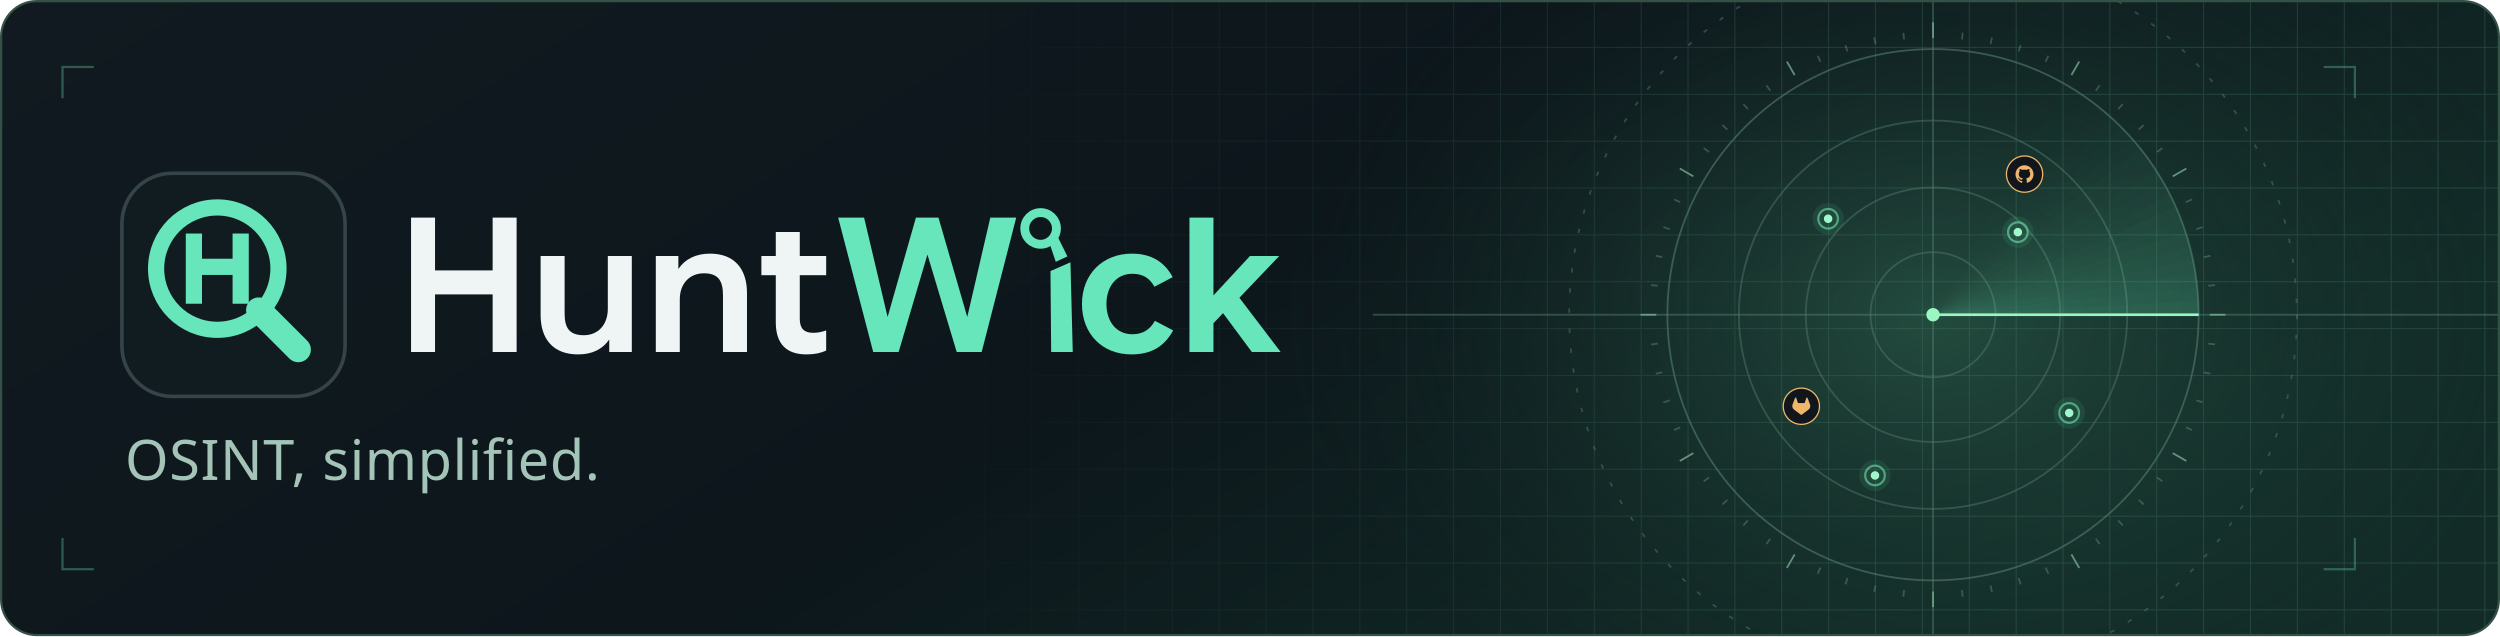
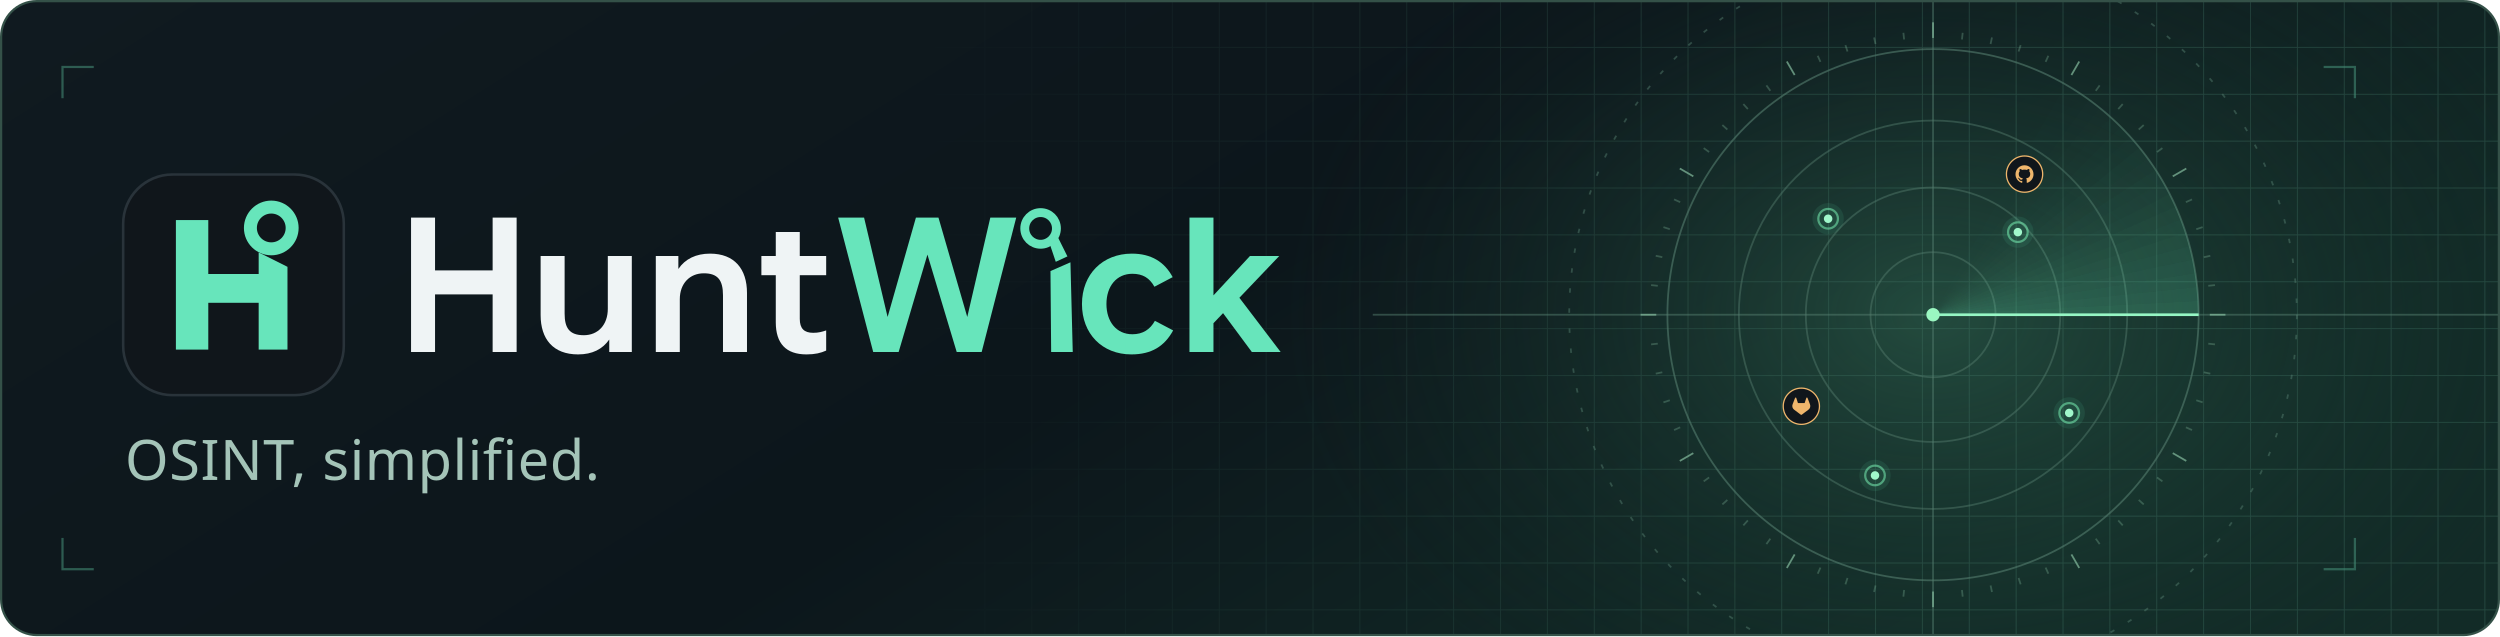
<svg xmlns="http://www.w3.org/2000/svg" width="1120" height="285" viewBox="0 0 1120 285" role="img" aria-labelledby="title desc">
  <defs>
    <linearGradient id="bg" x2="1" y2=".4" gradientUnits="objectBoundingBox">
      <stop stop-color="#101a20" />
      <stop offset=".58" stop-color="#0c161b" />
      <stop offset="1" stop-color="#122b27" />
    </linearGradient>
    <radialGradient id="glow">
      <stop stop-color="#336c55" stop-opacity=".55" />
      <stop offset="1" stop-color="#142c27" stop-opacity="0" />
    </radialGradient>
    <linearGradient id="fade">
      <stop offset=".37" stop-color="black" />
      <stop offset=".75" stop-color="white" />
    </linearGradient>
    <pattern id="grid" width="21" height="21" patternUnits="userSpaceOnUse">
      <path d="M21 0H0V21" fill="none" stroke="#477867" stroke-opacity=".35" stroke-width=".8" />
    </pattern>
    <mask id="gridFade">
      <rect width="1120" height="285" fill="url(#fade)" />
    </mask>
    <clipPath id="clip">
      <rect x=".5" y=".5" width="1119" height="284" rx="16" />
    </clipPath>
  </defs>
  <style>.letters{fill:#edf7f3} .sweep{transform-origin:866px 141px;animation:scan 8s linear infinite} @keyframes scan{from{transform:rotate(-45deg)}to{transform:rotate(315deg)}}@media(prefers-reduced-motion:reduce){.sweep{animation:none;transform:rotate(-45deg)}}.contact{animation:contact 8s infinite}@keyframes contact{0%,96%{opacity:.25}5%,72%{opacity:1}10%{filter:drop-shadow(0 0 4px currentColor)}}@media(prefers-reduced-motion:reduce){.contact{animation:none}}</style>
  <g clip-path="url(#clip)">
    <rect width="1120" height="285" fill="url(#bg)" />
    <ellipse cx="866" cy="141" rx="295" ry="210" fill="url(#glow)" />
    <rect width="1120" height="285" fill="url(#grid)" mask="url(#gridFade)" />
    <g stroke="#547d6e" fill="none" stroke-width=".8">
      <path d="M615 141H1120M866 0V285" opacity=".5" />
      <circle cx="866" cy="141" r="163" stroke-dasharray="2 7" opacity=".48" />
      <circle cx="866" cy="141" r="28" opacity="0.46" />
      <circle cx="866" cy="141" r="57" opacity="0.46" />
      <circle cx="866" cy="141" r="87" opacity="0.46" />
      <circle cx="866" cy="141" r="119" opacity="0.6" />
      <g stroke="#84bc9e">
        <path d="M990.00,141.00 L997.00,141.00" opacity="0.7" />
        <path d="M989.32,153.96 L992.30,154.28" opacity="0.31" />
        <path d="M987.29,166.78 L990.22,167.40" opacity="0.31" />
        <path d="M983.93,179.32 L986.78,180.25" opacity="0.31" />
        <path d="M979.28,191.44 L982.02,192.66" opacity="0.31" />
        <path d="M973.39,203.00 L979.45,206.50" opacity="0.7" />
        <path d="M966.32,213.89 L968.75,215.65" opacity="0.31" />
        <path d="M958.15,223.97 L960.38,225.98" opacity="0.31" />
        <path d="M948.97,233.15 L950.98,235.38" opacity="0.31" />
        <path d="M938.89,241.32 L940.65,243.75" opacity="0.31" />
        <path d="M928.00,248.39 L931.50,254.45" opacity="0.7" />
        <path d="M916.44,254.28 L917.66,257.02" opacity="0.31" />
        <path d="M904.32,258.93 L905.25,261.78" opacity="0.31" />
        <path d="M891.78,262.29 L892.40,265.22" opacity="0.31" />
        <path d="M878.96,264.32 L879.28,267.30" opacity="0.31" />
        <path d="M866.00,265.00 L866.00,272.00" opacity="0.7" />
        <path d="M853.04,264.32 L852.72,267.30" opacity="0.31" />
        <path d="M840.22,262.29 L839.60,265.22" opacity="0.31" />
        <path d="M827.68,258.93 L826.75,261.78" opacity="0.31" />
        <path d="M815.56,254.28 L814.34,257.02" opacity="0.31" />
        <path d="M804.00,248.39 L800.50,254.45" opacity="0.7" />
        <path d="M793.11,241.32 L791.35,243.75" opacity="0.31" />
        <path d="M783.03,233.15 L781.02,235.38" opacity="0.31" />
        <path d="M773.85,223.97 L771.62,225.98" opacity="0.31" />
        <path d="M765.68,213.89 L763.25,215.65" opacity="0.31" />
        <path d="M758.61,203.00 L752.55,206.50" opacity="0.7" />
        <path d="M752.72,191.44 L749.98,192.66" opacity="0.31" />
        <path d="M748.07,179.32 L745.22,180.25" opacity="0.31" />
        <path d="M744.71,166.78 L741.78,167.40" opacity="0.31" />
        <path d="M742.68,153.96 L739.70,154.28" opacity="0.31" />
        <path d="M742.00,141.00 L735.00,141.00" opacity="0.7" />
        <path d="M742.68,128.04 L739.70,127.72" opacity="0.31" />
        <path d="M744.71,115.22 L741.78,114.60" opacity="0.31" />
        <path d="M748.07,102.68 L745.22,101.75" opacity="0.31" />
        <path d="M752.72,90.56 L749.98,89.34" opacity="0.31" />
        <path d="M758.61,79.00 L752.55,75.50" opacity="0.7" />
        <path d="M765.68,68.11 L763.25,66.35" opacity="0.31" />
        <path d="M773.85,58.03 L771.62,56.02" opacity="0.31" />
        <path d="M783.03,48.85 L781.02,46.62" opacity="0.31" />
        <path d="M793.11,40.68 L791.35,38.25" opacity="0.31" />
        <path d="M804.00,33.61 L800.50,27.55" opacity="0.7" />
        <path d="M815.56,27.72 L814.34,24.98" opacity="0.31" />
        <path d="M827.68,23.07 L826.75,20.22" opacity="0.31" />
        <path d="M840.22,19.71 L839.60,16.78" opacity="0.31" />
        <path d="M853.04,17.68 L852.72,14.70" opacity="0.31" />
        <path d="M866.00,17.00 L866.00,10.00" opacity="0.7" />
        <path d="M878.96,17.68 L879.28,14.70" opacity="0.31" />
        <path d="M891.78,19.71 L892.40,16.78" opacity="0.31" />
        <path d="M904.32,23.07 L905.25,20.22" opacity="0.31" />
        <path d="M916.44,27.72 L917.66,24.98" opacity="0.31" />
        <path d="M928.00,33.61 L931.50,27.55" opacity="0.7" />
        <path d="M938.89,40.68 L940.65,38.25" opacity="0.31" />
        <path d="M948.97,48.85 L950.98,46.62" opacity="0.31" />
        <path d="M958.15,58.03 L960.38,56.02" opacity="0.31" />
        <path d="M966.32,68.11 L968.75,66.35" opacity="0.31" />
        <path d="M973.39,79.00 L979.45,75.50" opacity="0.7" />
        <path d="M979.28,90.56 L982.02,89.34" opacity="0.31" />
        <path d="M983.93,102.68 L986.78,101.75" opacity="0.31" />
        <path d="M987.29,115.22 L990.22,114.60" opacity="0.31" />
        <path d="M989.32,128.04 L992.30,127.72" opacity="0.31" />
      </g>
    </g>
    <g class="sweep">
      <path d="M866,141 L914.40,32.29 A119,119 0 0 1 920.02,34.97 Z" fill="#6af5bd" opacity="0.000" />
      <path d="M866,141 L920.02,34.97 A119,119 0 0 1 925.50,37.94 Z" fill="#6af5bd" opacity="0.001" />
      <path d="M866,141 L925.50,37.94 A119,119 0 0 1 930.81,41.20 Z" fill="#6af5bd" opacity="0.004" />
      <path d="M866,141 L930.81,41.20 A119,119 0 0 1 935.95,44.73 Z" fill="#6af5bd" opacity="0.007" />
      <path d="M866,141 L935.95,44.73 A119,119 0 0 1 940.89,48.52 Z" fill="#6af5bd" opacity="0.012" />
      <path d="M866,141 L940.89,48.52 A119,119 0 0 1 945.63,52.57 Z" fill="#6af5bd" opacity="0.017" />
      <path d="M866,141 L945.63,52.57 A119,119 0 0 1 950.15,56.85 Z" fill="#6af5bd" opacity="0.023" />
      <path d="M866,141 L950.15,56.85 A119,119 0 0 1 954.43,61.37 Z" fill="#6af5bd" opacity="0.030" />
      <path d="M866,141 L954.43,61.37 A119,119 0 0 1 958.48,66.11 Z" fill="#6af5bd" opacity="0.038" />
      <path d="M866,141 L958.48,66.11 A119,119 0 0 1 962.27,71.05 Z" fill="#6af5bd" opacity="0.047" />
      <path d="M866,141 L962.27,71.05 A119,119 0 0 1 965.80,76.19 Z" fill="#6af5bd" opacity="0.056" />
      <path d="M866,141 L965.80,76.19 A119,119 0 0 1 969.06,81.50 Z" fill="#6af5bd" opacity="0.067" />
      <path d="M866,141 L969.06,81.50 A119,119 0 0 1 972.03,86.98 Z" fill="#6af5bd" opacity="0.078" />
      <path d="M866,141 L972.03,86.98 A119,119 0 0 1 974.71,92.60 Z" fill="#6af5bd" opacity="0.089" />
      <path d="M866,141 L974.71,92.60 A119,119 0 0 1 977.10,98.35 Z" fill="#6af5bd" opacity="0.102" />
      <path d="M866,141 L977.10,98.35 A119,119 0 0 1 979.18,104.23 Z" fill="#6af5bd" opacity="0.115" />
      <path d="M866,141 L979.18,104.23 A119,119 0 0 1 980.95,110.20 Z" fill="#6af5bd" opacity="0.129" />
      <path d="M866,141 L980.95,110.20 A119,119 0 0 1 982.40,116.26 Z" fill="#6af5bd" opacity="0.143" />
      <path d="M866,141 L982.40,116.26 A119,119 0 0 1 983.53,122.38 Z" fill="#6af5bd" opacity="0.158" />
      <path d="M866,141 L983.53,122.38 A119,119 0 0 1 984.35,128.56 Z" fill="#6af5bd" opacity="0.174" />
      <path d="M866,141 L984.35,128.56 A119,119 0 0 1 984.84,134.77 Z" fill="#6af5bd" opacity="0.191" />
      <path d="M866,141 L984.84,134.77 A119,119 0 0 1 985.00,141.00 Z" fill="#6af5bd" opacity="0.208" />
      <path d="M866,141H985" stroke="#96f6c4" stroke-width="1.2" />
    </g>
    <g transform="translate(819 98)">
      <circle r="7" fill="#5be2ad" opacity=".1" />
      <circle r="4.4" fill="none" stroke="#78efb2" opacity=".55" />
      <circle r="1.9" fill="#a0f7cb" />
    </g>
    <g transform="translate(904 104)">
      <circle r="7" fill="#5be2ad" opacity=".1" />
      <circle r="4.4" fill="none" stroke="#78efb2" opacity=".55" />
      <circle r="1.9" fill="#a0f7cb" />
    </g>
    <g transform="translate(927 185)">
      <circle r="7" fill="#5be2ad" opacity=".1" />
      <circle r="4.4" fill="none" stroke="#78efb2" opacity=".55" />
      <circle r="1.9" fill="#a0f7cb" />
    </g>
    <g transform="translate(840 213)">
      <circle r="7" fill="#5be2ad" opacity=".1" />
      <circle r="4.4" fill="none" stroke="#78efb2" opacity=".55" />
      <circle r="1.9" fill="#a0f7cb" />
    </g>
    <circle cx="866" cy="141" r="3" fill="#9af7c1" />
    <g transform="translate(907 78) scale(.58)" fill="#efb66c">
      <g class="contact" color="#efb66c" style="animation-delay:1.2s">
        <circle r="14" fill="#10161b" stroke="#efb66c" />
        <path transform="translate(-7,-7) scale(.58)" d="M12 .297c-6.63 0-12 5.373-12 12 0 5.303 3.438 9.8 8.205 11.385.6.113.82-.258.82-.577 0-.285-.01-1.04-.015-2.04-3.338.724-4.042-1.61-4.042-1.61C4.422 18.07 3.633 17.7 3.633 17.7c-1.087-.744.084-.729.084-.729 1.205.084 1.838 1.236 1.838 1.236 1.07 1.835 2.809 1.305 3.495.998.108-.776.417-1.305.76-1.605-2.665-.3-5.466-1.332-5.466-5.93 0-1.31.465-2.38 1.235-3.22-.135-.303-.54-1.523.105-3.176 0 0 1.005-.322 3.3 1.23.96-.267 1.98-.399 3-.405 1.02.006 2.04.138 3 .405 2.28-1.552 3.285-1.23 3.285-1.23.645 1.653.24 2.873.12 3.176.765.84 1.23 1.91 1.23 3.22 0 4.61-2.805 5.625-5.475 5.92.42.36.81 1.096.81 2.22 0 1.606-.015 2.896-.015 3.286 0 .315.21.69.825.57C20.565 22.092 24 17.592 24 12.297c0-6.627-5.373-12-12-12" />
      </g>
    </g>
    <g transform="translate(807 182) scale(.58)" fill="#efb66c">
      <g class="contact" color="#efb66c" style="animation-delay:4.5s">
        <circle r="14" fill="#10161b" stroke="#efb66c" />
        <path transform="translate(-7,-7) scale(.58)" d="m23.6 9.593-.034-.086L20.3.981a.851.851 0 0 0-.336-.405.875.875 0 0 0-1.0.054.875.875 0 0 0-.29.44l-2.205 6.748H7.537l-2.206-6.748a.857.857 0 0 0-.29-.441.875.875 0 0 0-1-.054.859.859 0 0 0-.336.405L.433 9.502l-.033.086a6.066 6.066 0 0 0 2.012 7.011l.011.009.03.021 4.976 3.726 2.462 1.863 1.5 1.132a1.008 1.008 0 0 0 1.22 0l1.5-1.132 2.462-1.863 5.006-3.749.013-.01a6.068 6.068 0 0 0 2.009-7.003z" />
      </g>
    </g>
    <g transform="translate(53 76) scale(2.15)">
-       <g transform="scale(.75)">
-         <rect x="1" y="1" width="62" height="62" rx="14" fill="#111c20" stroke="#344448" />
-         <g fill="none" stroke="#67e5bb">
-           <path d="m39 39 11 11" stroke-width="7" stroke-linecap="round" />
-           <circle cx="27.5" cy="27.5" r="17" stroke-width="4.5" />
-           <path d="M21 20v15m13-15v15m-13-8h13" stroke-width="4.5" stroke-linecap="square" />
+       <g transform="scale(.09375)">
+         <g transform="translate(0 0) scale(8)">
+           <rect x="1" y="1" width="62" height="62" rx="14" fill="#29333a" />
+           <rect x="1.7" y="1.7" width="60.6" height="60.6" rx="13.4" fill="#10161b" />
+           <path d="M16 14h9v15h14v-6l8 4v23h-8V37H25v13h-9z" fill="#67e5bb" />
+           <circle cx="42.5" cy="16.2" r="5.8" stroke="#67e5bb" fill="none" stroke-width="3.6" />
        </g>
      </g>
      <g transform="translate(61 10)">
        <g>
          <g fill="#eff4f5" color="#eff4f5">
            <path d="M0 0h5v11h12V0h5v28h-5V16H5v12H0z" />
            <path d="M27 8h5v12c0 3 1 4.5 4 4.5s5-2.2 5-5.5V8h5v20h-4.7v-2.6c-1.4 2-3.5 3.1-6.5 3.1-5.2 0-7.8-3.2-7.8-8.2z" />
            <path d="M51 8h4.7v2.7c1.4-2.1 3.7-3.2 6.6-3.2 5.1 0 7.7 3.2 7.7 8.2V28h-5V16.2c0-3.2-1.1-4.6-4-4.6s-5 2.1-5 5.4v11h-5z" />
            <path d="M76 3h5v5h5.5v4H81v9.1c0 2 .9 2.9 2.8 2.9 1.1 0 1.8-.2 2.7-.5v4.2c-1.1.5-2.3.8-4.1.8-4.3 0-6.4-2.3-6.4-6.7V12h-3V8h3z" />
          </g>
          <g fill="#67e5bb" color="#67e5bb">
            <path d="M89 0h5.4l4.9 20.7L105.2 0h4.7l6 20.7L120.7 0h5.4l-7.2 28h-5.2l-6.1-20.3-6 20.3h-5.3z" />
            <g transform="translate(132.7 0) scale(1)">
              <g>
                <circle cx="-1.52" cy="2.25" r="3.3" fill="none" stroke="currentColor" stroke-width="1.85" />
                <path d="M.12 4.7l1.78-.99 2.17 4.37-2.43 1.12z" />
                <path d="M.54 11.13l4.16-1.82L5.18 28H.68z" />
              </g>
            </g>
            <g transform="translate(1.2 0) scale(1)">
              <path d="M157.5 12.4l-3.8 2c-1-1.8-2.4-2.7-4.6-2.7-3.3 0-5.4 2.6-5.4 6.3s2.1 6.3 5.4 6.3c2.2 0 3.7-1 4.7-2.8l3.8 2c-1.8 3.3-4.5 5-8.7 5-6.1 0-10.3-4.3-10.3-10.5s4.3-10.5 10.4-10.5c4 0 6.8 1.7 8.5 4.9z" />
              <path d="M161 0h5v16.2l7.6-8.2h6.1l-8.3 8.7L180 28h-6l-6-8.1-2 2.1v6h-5z" />
            </g>
          </g>
        </g>
      </g>
    </g>
    <text x="56" y="215" font-family="system-ui,Segoe UI,sans-serif" font-size="25" fill="#a4c4b8" letter-spacing=".3">OSINT, simplified.</text>
    <path d="M1041 30h14v14m0 197v14h-14M28 44V30h14M28 241v14h14" fill="none" stroke="#448c76" stroke-opacity=".58" />
  </g>
  <rect x=".5" y=".5" width="1119" height="284" rx="16" fill="none" stroke="#345148" />
</svg>
